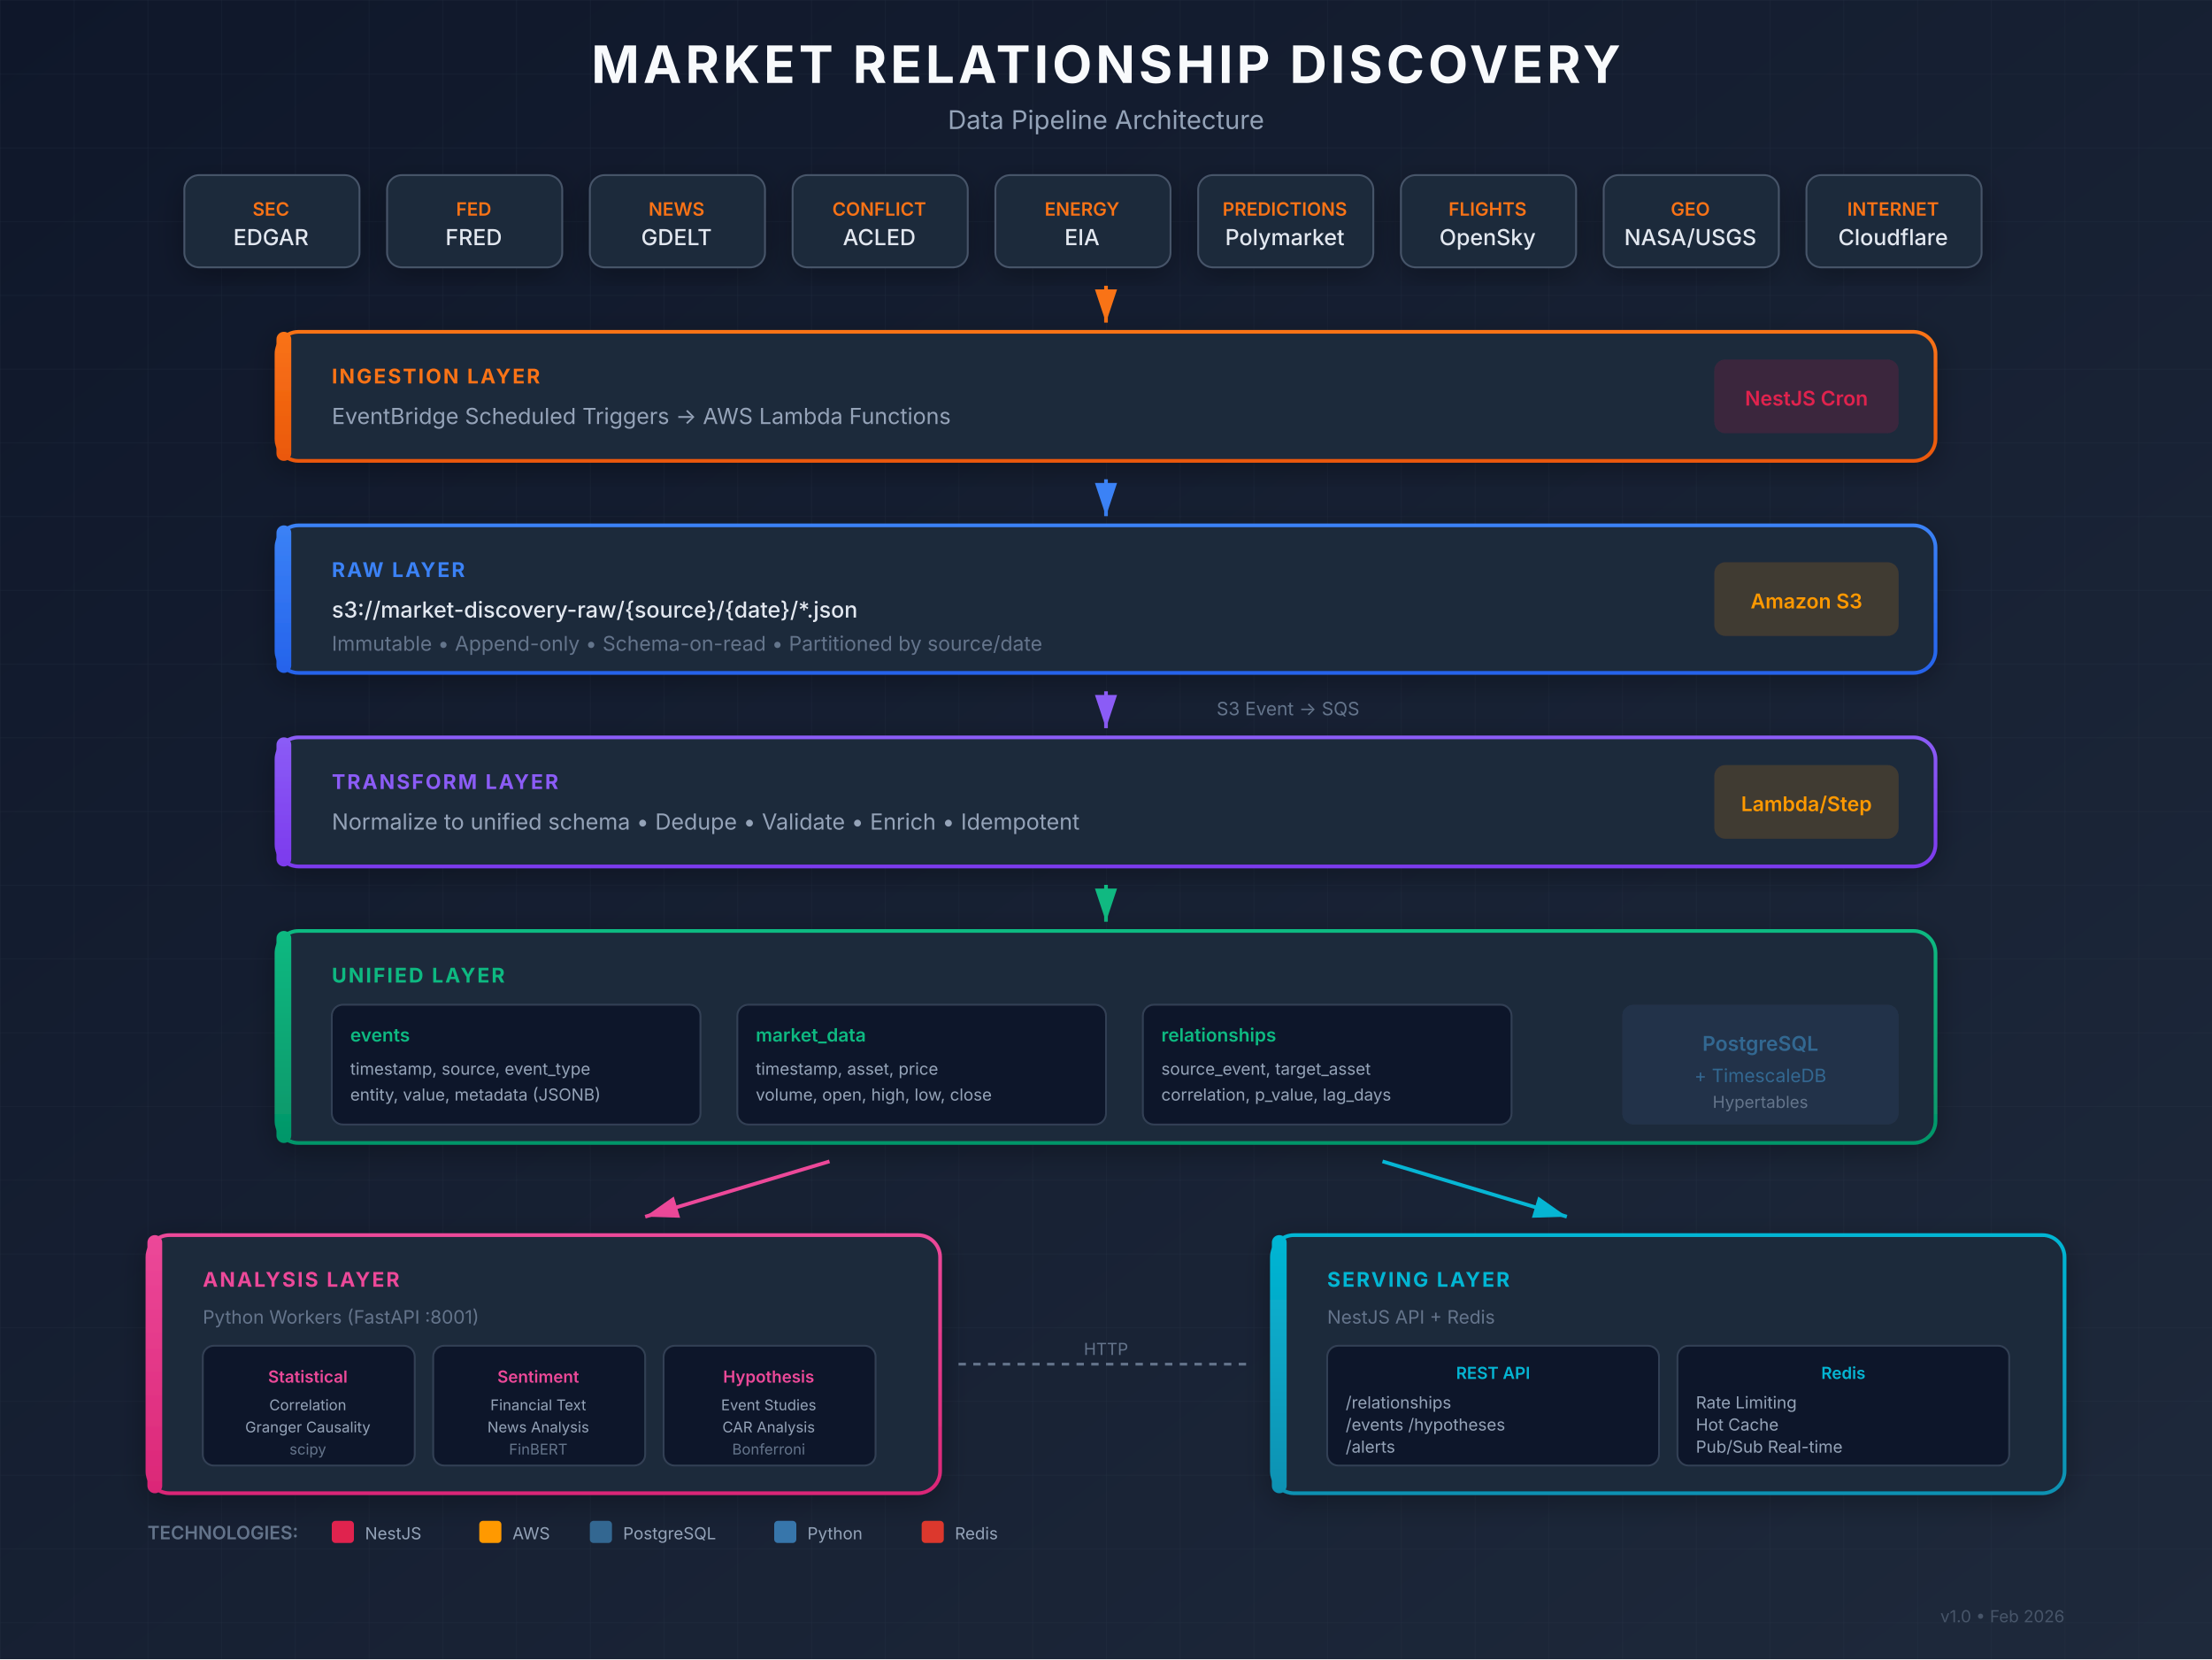
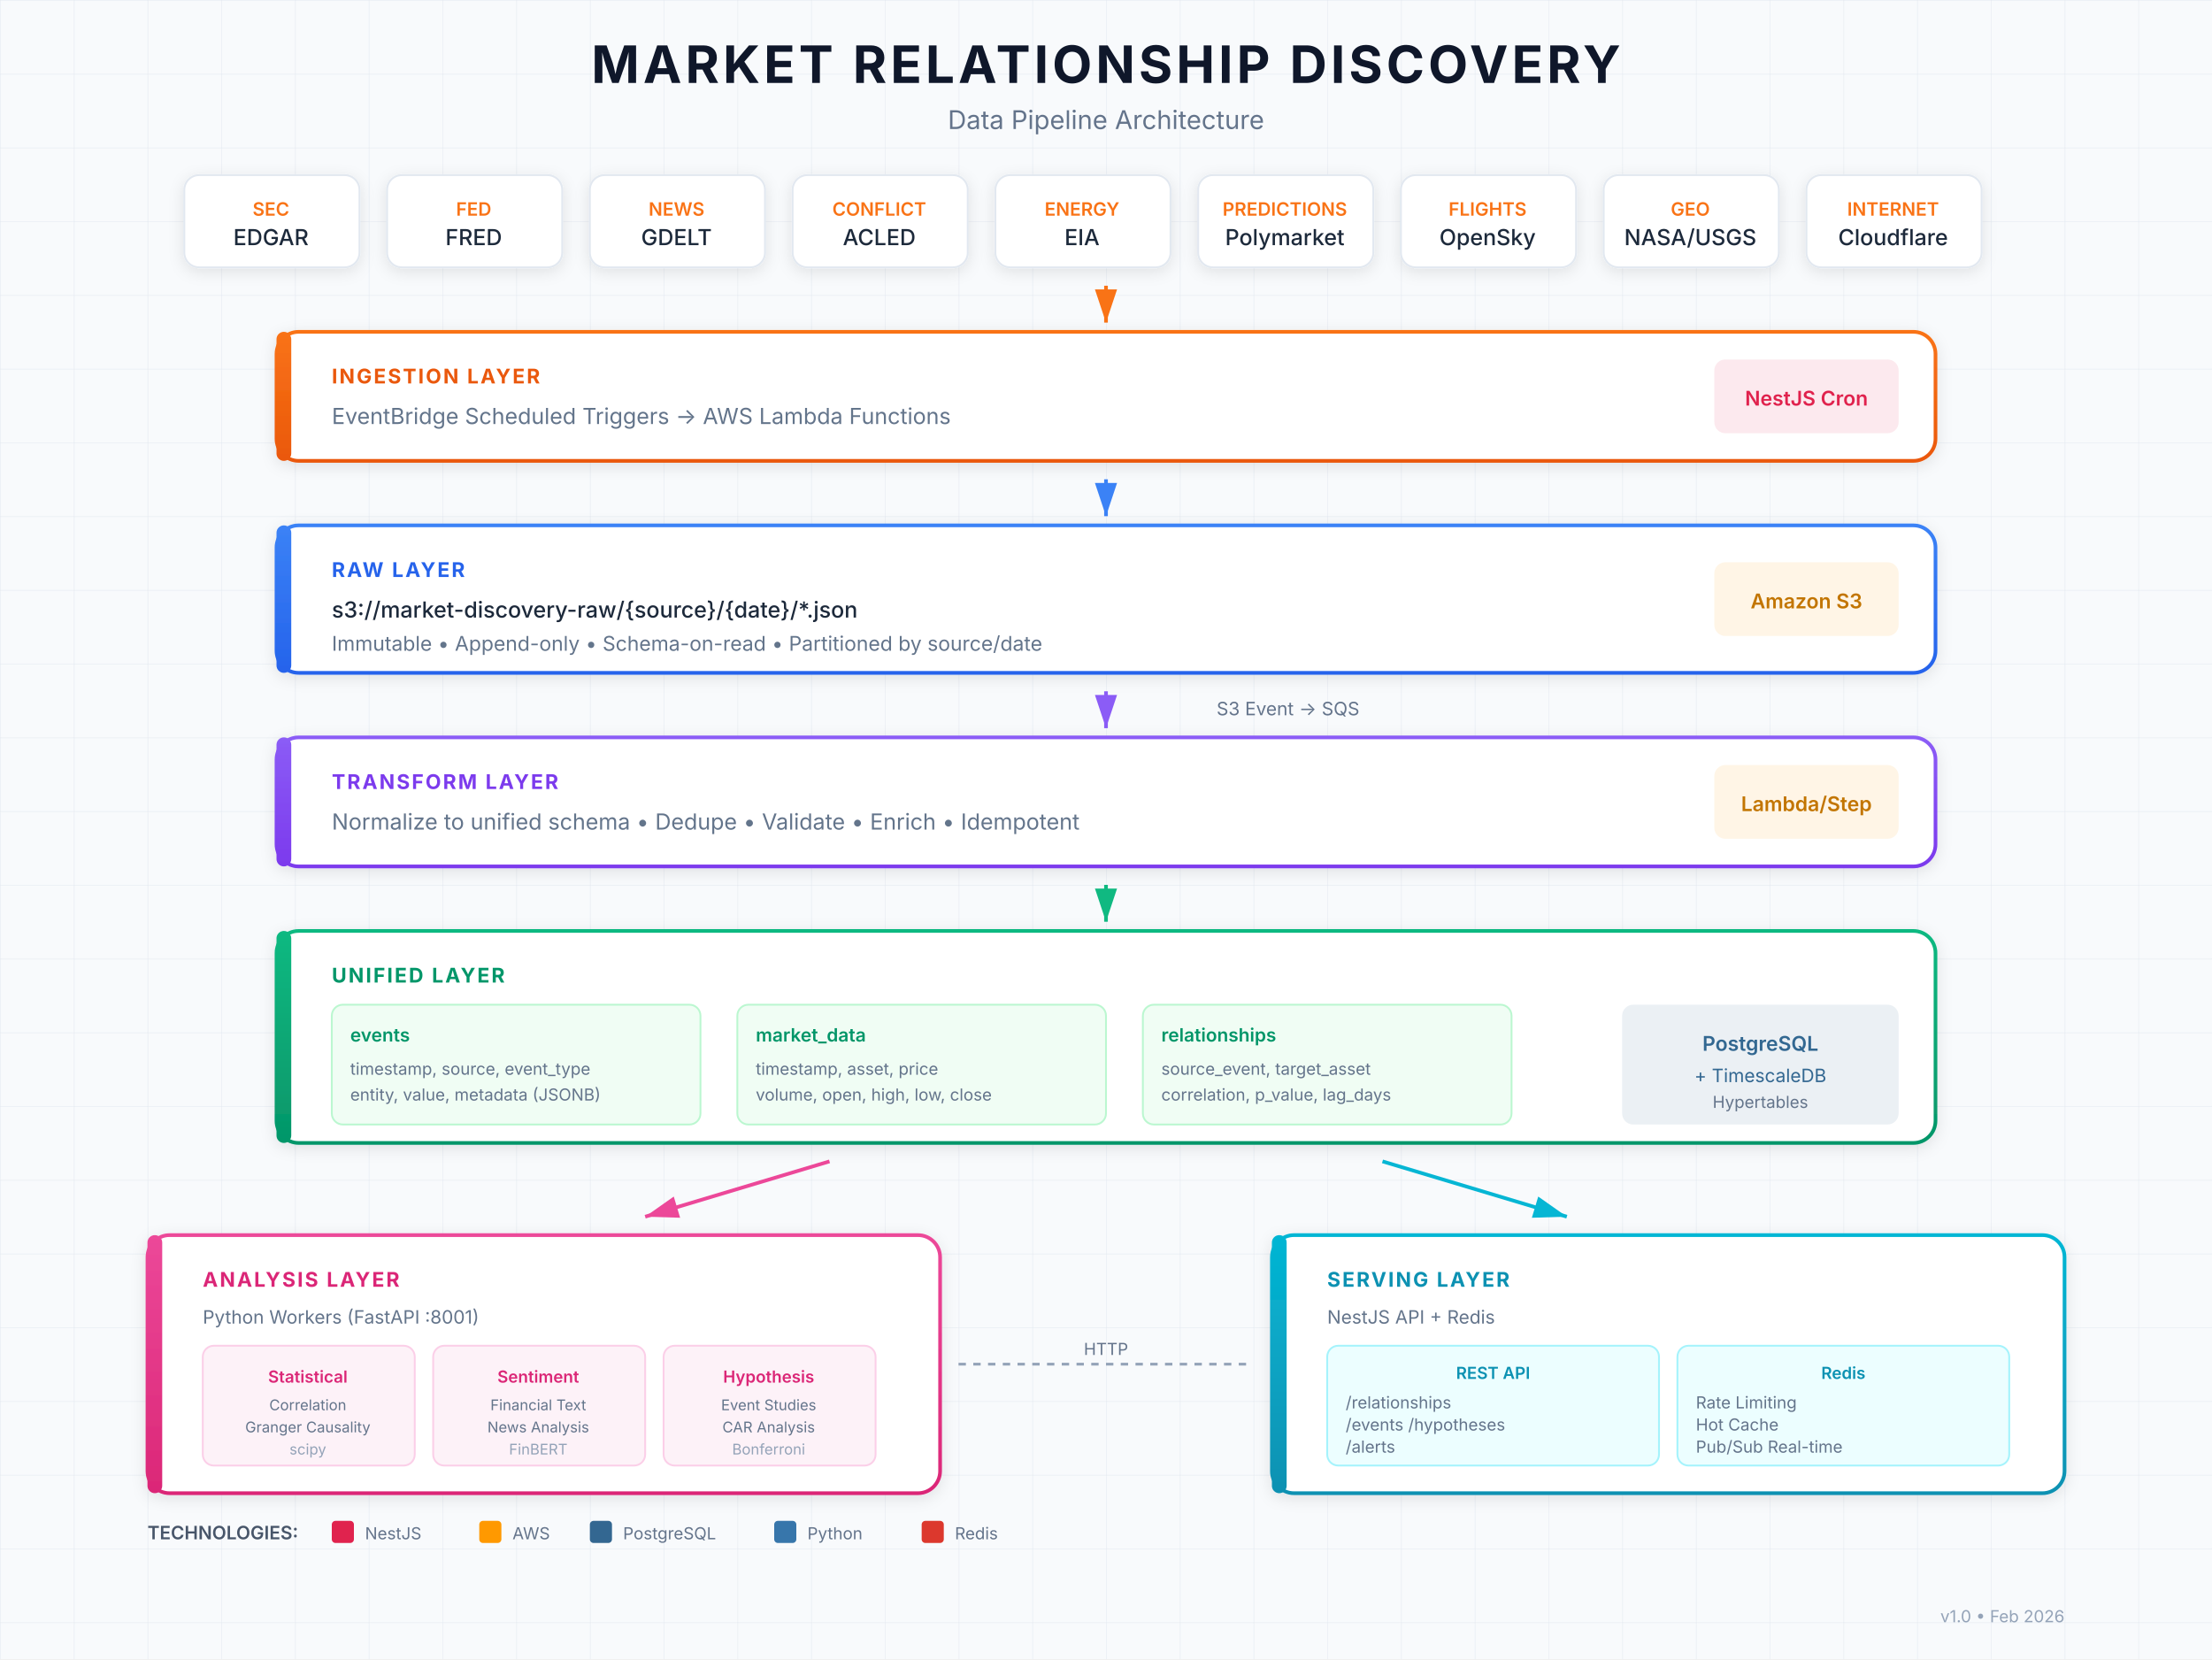
<svg xmlns="http://www.w3.org/2000/svg" viewBox="0 0 1200 900" font-family="Inter, -apple-system, BlinkMacSystemFont, 'Segoe UI', sans-serif">
  <defs>
-     <linearGradient id="bgGradient" x1="0%" y1="0%" x2="100%" y2="100%">
-       <stop offset="0%" style="stop-color:#0f172a" />
-       <stop offset="100%" style="stop-color:#1e293b" />
-     </linearGradient>
    <linearGradient id="ingestionGrad" x1="0%" y1="0%" x2="0%" y2="100%">
      <stop offset="0%" style="stop-color:#f97316" />
      <stop offset="100%" style="stop-color:#ea580c" />
    </linearGradient>
    <linearGradient id="storageGrad" x1="0%" y1="0%" x2="0%" y2="100%">
      <stop offset="0%" style="stop-color:#3b82f6" />
      <stop offset="100%" style="stop-color:#2563eb" />
    </linearGradient>
    <linearGradient id="transformGrad" x1="0%" y1="0%" x2="0%" y2="100%">
      <stop offset="0%" style="stop-color:#8b5cf6" />
      <stop offset="100%" style="stop-color:#7c3aed" />
    </linearGradient>
    <linearGradient id="dbGrad" x1="0%" y1="0%" x2="0%" y2="100%">
      <stop offset="0%" style="stop-color:#10b981" />
      <stop offset="100%" style="stop-color:#059669" />
    </linearGradient>
    <linearGradient id="analysisGrad" x1="0%" y1="0%" x2="0%" y2="100%">
      <stop offset="0%" style="stop-color:#ec4899" />
      <stop offset="100%" style="stop-color:#db2777" />
    </linearGradient>
    <linearGradient id="servingGrad" x1="0%" y1="0%" x2="0%" y2="100%">
      <stop offset="0%" style="stop-color:#06b6d4" />
      <stop offset="100%" style="stop-color:#0891b2" />
    </linearGradient>
    <filter id="shadow" x="-20%" y="-20%" width="140%" height="140%">
-       <feDropShadow dx="0" dy="4" stdDeviation="8" flood-color="#000" flood-opacity="0.3" />
+       <feDropShadow dx="0" dy="2" stdDeviation="4" flood-color="#000" flood-opacity="0.1" />
    </filter>
-     <filter id="glow" x="-50%" y="-50%" width="200%" height="200%">
-       <feGaussianBlur stdDeviation="3" result="coloredBlur" />
-       <feMerge>
-         <feMergeNode in="coloredBlur" />
-         <feMergeNode in="SourceGraphic" />
-       </feMerge>
-     </filter>
-   </defs>
-   <rect width="1200" height="900" fill="url(#bgGradient)" />
+   </defs>
+   <rect width="1200" height="900" fill="#f8fafc" />
  <pattern id="grid" width="40" height="40" patternUnits="userSpaceOnUse">
-     <path d="M 40 0 L 0 0 0 40" fill="none" stroke="#334155" stroke-width="0.5" opacity="0.3" />
+     <path d="M 40 0 L 0 0 0 40" fill="none" stroke="#e2e8f0" stroke-width="0.5" />
  </pattern>
  <rect width="1200" height="900" fill="url(#grid)" />
-   <text x="600" y="45" text-anchor="middle" fill="#f8fafc" font-size="28" font-weight="700" letter-spacing="2">MARKET RELATIONSHIP DISCOVERY</text>
-   <text x="600" y="70" text-anchor="middle" fill="#94a3b8" font-size="14" font-weight="400">Data Pipeline Architecture</text>
+   <text x="600" y="45" text-anchor="middle" fill="#0f172a" font-size="28" font-weight="700" letter-spacing="2">MARKET RELATIONSHIP DISCOVERY</text>
+   <text x="600" y="70" text-anchor="middle" fill="#64748b" font-size="14" font-weight="400">Data Pipeline Architecture</text>
  <g transform="translate(100, 95)">
    <g filter="url(#shadow)">
-       <rect x="0" y="0" width="95" height="50" rx="8" fill="#1e293b" stroke="#475569" stroke-width="1" />
+       <rect x="0" y="0" width="95" height="50" rx="8" fill="#ffffff" stroke="#e2e8f0" stroke-width="1" />
      <text x="47" y="22" text-anchor="middle" fill="#f97316" font-size="10" font-weight="600">SEC</text>
-       <text x="47" y="38" text-anchor="middle" fill="#e2e8f0" font-size="12" font-weight="500">EDGAR</text>
-     </g>
-     <g filter="url(#shadow)">
-       <rect x="110" y="0" width="95" height="50" rx="8" fill="#1e293b" stroke="#475569" stroke-width="1" />
+       <text x="47" y="38" text-anchor="middle" fill="#1e293b" font-size="12" font-weight="500">EDGAR</text>
+     </g>
+     <g filter="url(#shadow)">
+       <rect x="110" y="0" width="95" height="50" rx="8" fill="#ffffff" stroke="#e2e8f0" stroke-width="1" />
      <text x="157" y="22" text-anchor="middle" fill="#f97316" font-size="10" font-weight="600">FED</text>
-       <text x="157" y="38" text-anchor="middle" fill="#e2e8f0" font-size="12" font-weight="500">FRED</text>
-     </g>
-     <g filter="url(#shadow)">
-       <rect x="220" y="0" width="95" height="50" rx="8" fill="#1e293b" stroke="#475569" stroke-width="1" />
+       <text x="157" y="38" text-anchor="middle" fill="#1e293b" font-size="12" font-weight="500">FRED</text>
+     </g>
+     <g filter="url(#shadow)">
+       <rect x="220" y="0" width="95" height="50" rx="8" fill="#ffffff" stroke="#e2e8f0" stroke-width="1" />
      <text x="267" y="22" text-anchor="middle" fill="#f97316" font-size="10" font-weight="600">NEWS</text>
-       <text x="267" y="38" text-anchor="middle" fill="#e2e8f0" font-size="12" font-weight="500">GDELT</text>
-     </g>
-     <g filter="url(#shadow)">
-       <rect x="330" y="0" width="95" height="50" rx="8" fill="#1e293b" stroke="#475569" stroke-width="1" />
+       <text x="267" y="38" text-anchor="middle" fill="#1e293b" font-size="12" font-weight="500">GDELT</text>
+     </g>
+     <g filter="url(#shadow)">
+       <rect x="330" y="0" width="95" height="50" rx="8" fill="#ffffff" stroke="#e2e8f0" stroke-width="1" />
      <text x="377" y="22" text-anchor="middle" fill="#f97316" font-size="10" font-weight="600">CONFLICT</text>
-       <text x="377" y="38" text-anchor="middle" fill="#e2e8f0" font-size="12" font-weight="500">ACLED</text>
-     </g>
-     <g filter="url(#shadow)">
-       <rect x="440" y="0" width="95" height="50" rx="8" fill="#1e293b" stroke="#475569" stroke-width="1" />
+       <text x="377" y="38" text-anchor="middle" fill="#1e293b" font-size="12" font-weight="500">ACLED</text>
+     </g>
+     <g filter="url(#shadow)">
+       <rect x="440" y="0" width="95" height="50" rx="8" fill="#ffffff" stroke="#e2e8f0" stroke-width="1" />
      <text x="487" y="22" text-anchor="middle" fill="#f97316" font-size="10" font-weight="600">ENERGY</text>
-       <text x="487" y="38" text-anchor="middle" fill="#e2e8f0" font-size="12" font-weight="500">EIA</text>
-     </g>
-     <g filter="url(#shadow)">
-       <rect x="550" y="0" width="95" height="50" rx="8" fill="#1e293b" stroke="#475569" stroke-width="1" />
+       <text x="487" y="38" text-anchor="middle" fill="#1e293b" font-size="12" font-weight="500">EIA</text>
+     </g>
+     <g filter="url(#shadow)">
+       <rect x="550" y="0" width="95" height="50" rx="8" fill="#ffffff" stroke="#e2e8f0" stroke-width="1" />
      <text x="597" y="22" text-anchor="middle" fill="#f97316" font-size="10" font-weight="600">PREDICTIONS</text>
-       <text x="597" y="38" text-anchor="middle" fill="#e2e8f0" font-size="12" font-weight="500">Polymarket</text>
-     </g>
-     <g filter="url(#shadow)">
-       <rect x="660" y="0" width="95" height="50" rx="8" fill="#1e293b" stroke="#475569" stroke-width="1" />
+       <text x="597" y="38" text-anchor="middle" fill="#1e293b" font-size="12" font-weight="500">Polymarket</text>
+     </g>
+     <g filter="url(#shadow)">
+       <rect x="660" y="0" width="95" height="50" rx="8" fill="#ffffff" stroke="#e2e8f0" stroke-width="1" />
      <text x="707" y="22" text-anchor="middle" fill="#f97316" font-size="10" font-weight="600">FLIGHTS</text>
-       <text x="707" y="38" text-anchor="middle" fill="#e2e8f0" font-size="12" font-weight="500">OpenSky</text>
-     </g>
-     <g filter="url(#shadow)">
-       <rect x="770" y="0" width="95" height="50" rx="8" fill="#1e293b" stroke="#475569" stroke-width="1" />
+       <text x="707" y="38" text-anchor="middle" fill="#1e293b" font-size="12" font-weight="500">OpenSky</text>
+     </g>
+     <g filter="url(#shadow)">
+       <rect x="770" y="0" width="95" height="50" rx="8" fill="#ffffff" stroke="#e2e8f0" stroke-width="1" />
      <text x="817" y="22" text-anchor="middle" fill="#f97316" font-size="10" font-weight="600">GEO</text>
-       <text x="817" y="38" text-anchor="middle" fill="#e2e8f0" font-size="12" font-weight="500">NASA/USGS</text>
-     </g>
-     <g filter="url(#shadow)">
-       <rect x="880" y="0" width="95" height="50" rx="8" fill="#1e293b" stroke="#475569" stroke-width="1" />
+       <text x="817" y="38" text-anchor="middle" fill="#1e293b" font-size="12" font-weight="500">NASA/USGS</text>
+     </g>
+     <g filter="url(#shadow)">
+       <rect x="880" y="0" width="95" height="50" rx="8" fill="#ffffff" stroke="#e2e8f0" stroke-width="1" />
      <text x="927" y="22" text-anchor="middle" fill="#f97316" font-size="10" font-weight="600">INTERNET</text>
-       <text x="927" y="38" text-anchor="middle" fill="#e2e8f0" font-size="12" font-weight="500">Cloudflare</text>
+       <text x="927" y="38" text-anchor="middle" fill="#1e293b" font-size="12" font-weight="500">Cloudflare</text>
    </g>
  </g>
  <path d="M 600 155 L 600 175" stroke="#f97316" stroke-width="2" marker-end="url(#arrowOrange)" />
  <defs>
    <marker id="arrowOrange" markerWidth="10" markerHeight="10" refX="9" refY="3" orient="auto" markerUnits="strokeWidth">
      <path d="M0,0 L0,6 L9,3 z" fill="#f97316" />
    </marker>
  </defs>
  <g transform="translate(150, 180)" filter="url(#shadow)">
-     <rect width="900" height="70" rx="12" fill="#1e293b" stroke="url(#ingestionGrad)" stroke-width="2" />
+     <rect width="900" height="70" rx="12" fill="#ffffff" stroke="url(#ingestionGrad)" stroke-width="2" />
    <rect x="0" y="0" width="8" height="70" rx="4" fill="url(#ingestionGrad)" />
-     <text x="30" y="28" fill="#f97316" font-size="11" font-weight="700" letter-spacing="1">INGESTION LAYER</text>
-     <text x="30" y="50" fill="#94a3b8" font-size="12">EventBridge Scheduled Triggers → AWS Lambda Functions</text>
+     <text x="30" y="28" fill="#ea580c" font-size="11" font-weight="700" letter-spacing="1">INGESTION LAYER</text>
+     <text x="30" y="50" fill="#64748b" font-size="12">EventBridge Scheduled Triggers → AWS Lambda Functions</text>
    <g transform="translate(780, 15)">
-       <rect width="100" height="40" rx="6" fill="#e0234e" opacity="0.15" />
+       <rect width="100" height="40" rx="6" fill="#e0234e" opacity="0.1" />
      <text x="50" y="25" text-anchor="middle" fill="#e0234e" font-size="11" font-weight="600">NestJS Cron</text>
    </g>
  </g>
  <path d="M 600 260 L 600 280" stroke="#3b82f6" stroke-width="2" marker-end="url(#arrowBlue)" />
  <defs>
    <marker id="arrowBlue" markerWidth="10" markerHeight="10" refX="9" refY="3" orient="auto">
      <path d="M0,0 L0,6 L9,3 z" fill="#3b82f6" />
    </marker>
  </defs>
  <g transform="translate(150, 285)" filter="url(#shadow)">
-     <rect width="900" height="80" rx="12" fill="#1e293b" stroke="url(#storageGrad)" stroke-width="2" />
+     <rect width="900" height="80" rx="12" fill="#ffffff" stroke="url(#storageGrad)" stroke-width="2" />
    <rect x="0" y="0" width="8" height="80" rx="4" fill="url(#storageGrad)" />
-     <text x="30" y="28" fill="#3b82f6" font-size="11" font-weight="700" letter-spacing="1">RAW LAYER</text>
-     <text x="30" y="50" fill="#e2e8f0" font-size="12" font-weight="500">s3://market-discovery-raw/{source}/{date}/*.json</text>
+     <text x="30" y="28" fill="#2563eb" font-size="11" font-weight="700" letter-spacing="1">RAW LAYER</text>
+     <text x="30" y="50" fill="#1e293b" font-size="12" font-weight="500">s3://market-discovery-raw/{source}/{date}/*.json</text>
    <text x="30" y="68" fill="#64748b" font-size="11">Immutable • Append-only • Schema-on-read • Partitioned by source/date</text>
    <g transform="translate(780, 20)">
-       <rect width="100" height="40" rx="6" fill="#ff9900" opacity="0.15" />
-       <text x="50" y="25" text-anchor="middle" fill="#ff9900" font-size="11" font-weight="600">Amazon S3</text>
+       <rect width="100" height="40" rx="6" fill="#ff9900" opacity="0.1" />
+       <text x="50" y="25" text-anchor="middle" fill="#c27400" font-size="11" font-weight="600">Amazon S3</text>
    </g>
  </g>
  <path d="M 600 375 L 600 395" stroke="#8b5cf6" stroke-width="2" marker-end="url(#arrowPurple)" />
  <text x="660" y="388" fill="#64748b" font-size="10">S3 Event → SQS</text>
  <defs>
    <marker id="arrowPurple" markerWidth="10" markerHeight="10" refX="9" refY="3" orient="auto">
      <path d="M0,0 L0,6 L9,3 z" fill="#8b5cf6" />
    </marker>
  </defs>
  <g transform="translate(150, 400)" filter="url(#shadow)">
-     <rect width="900" height="70" rx="12" fill="#1e293b" stroke="url(#transformGrad)" stroke-width="2" />
+     <rect width="900" height="70" rx="12" fill="#ffffff" stroke="url(#transformGrad)" stroke-width="2" />
    <rect x="0" y="0" width="8" height="70" rx="4" fill="url(#transformGrad)" />
-     <text x="30" y="28" fill="#8b5cf6" font-size="11" font-weight="700" letter-spacing="1">TRANSFORM LAYER</text>
-     <text x="30" y="50" fill="#94a3b8" font-size="12">Normalize to unified schema • Dedupe • Validate • Enrich • Idempotent</text>
+     <text x="30" y="28" fill="#7c3aed" font-size="11" font-weight="700" letter-spacing="1">TRANSFORM LAYER</text>
+     <text x="30" y="50" fill="#64748b" font-size="12">Normalize to unified schema • Dedupe • Validate • Enrich • Idempotent</text>
    <g transform="translate(780, 15)">
-       <rect width="100" height="40" rx="6" fill="#ff9900" opacity="0.15" />
-       <text x="50" y="25" text-anchor="middle" fill="#ff9900" font-size="11" font-weight="600">Lambda/Step</text>
+       <rect width="100" height="40" rx="6" fill="#ff9900" opacity="0.1" />
+       <text x="50" y="25" text-anchor="middle" fill="#c27400" font-size="11" font-weight="600">Lambda/Step</text>
    </g>
  </g>
  <path d="M 600 480 L 600 500" stroke="#10b981" stroke-width="2" marker-end="url(#arrowGreen)" />
  <defs>
    <marker id="arrowGreen" markerWidth="10" markerHeight="10" refX="9" refY="3" orient="auto">
      <path d="M0,0 L0,6 L9,3 z" fill="#10b981" />
    </marker>
  </defs>
  <g transform="translate(150, 505)" filter="url(#shadow)">
-     <rect width="900" height="115" rx="12" fill="#1e293b" stroke="url(#dbGrad)" stroke-width="2" />
+     <rect width="900" height="115" rx="12" fill="#ffffff" stroke="url(#dbGrad)" stroke-width="2" />
    <rect x="0" y="0" width="8" height="115" rx="4" fill="url(#dbGrad)" />
-     <text x="30" y="28" fill="#10b981" font-size="11" font-weight="700" letter-spacing="1">UNIFIED LAYER</text>
+     <text x="30" y="28" fill="#059669" font-size="11" font-weight="700" letter-spacing="1">UNIFIED LAYER</text>
    <g transform="translate(30, 40)">
-       <rect width="200" height="65" rx="6" fill="#0f172a" stroke="#334155" />
-       <text x="10" y="20" fill="#10b981" font-size="10" font-weight="600">events</text>
-       <text x="10" y="38" fill="#94a3b8" font-size="9">timestamp, source, event_type</text>
-       <text x="10" y="52" fill="#94a3b8" font-size="9">entity, value, metadata (JSONB)</text>
+       <rect width="200" height="65" rx="6" fill="#f0fdf4" stroke="#bbf7d0" />
+       <text x="10" y="20" fill="#059669" font-size="10" font-weight="600">events</text>
+       <text x="10" y="38" fill="#64748b" font-size="9">timestamp, source, event_type</text>
+       <text x="10" y="52" fill="#64748b" font-size="9">entity, value, metadata (JSONB)</text>
    </g>
    <g transform="translate(250, 40)">
-       <rect width="200" height="65" rx="6" fill="#0f172a" stroke="#334155" />
-       <text x="10" y="20" fill="#10b981" font-size="10" font-weight="600">market_data</text>
-       <text x="10" y="38" fill="#94a3b8" font-size="9">timestamp, asset, price</text>
-       <text x="10" y="52" fill="#94a3b8" font-size="9">volume, open, high, low, close</text>
+       <rect width="200" height="65" rx="6" fill="#f0fdf4" stroke="#bbf7d0" />
+       <text x="10" y="20" fill="#059669" font-size="10" font-weight="600">market_data</text>
+       <text x="10" y="38" fill="#64748b" font-size="9">timestamp, asset, price</text>
+       <text x="10" y="52" fill="#64748b" font-size="9">volume, open, high, low, close</text>
    </g>
    <g transform="translate(470, 40)">
-       <rect width="200" height="65" rx="6" fill="#0f172a" stroke="#334155" />
-       <text x="10" y="20" fill="#10b981" font-size="10" font-weight="600">relationships</text>
-       <text x="10" y="38" fill="#94a3b8" font-size="9">source_event, target_asset</text>
-       <text x="10" y="52" fill="#94a3b8" font-size="9">correlation, p_value, lag_days</text>
+       <rect width="200" height="65" rx="6" fill="#f0fdf4" stroke="#bbf7d0" />
+       <text x="10" y="20" fill="#059669" font-size="10" font-weight="600">relationships</text>
+       <text x="10" y="38" fill="#64748b" font-size="9">source_event, target_asset</text>
+       <text x="10" y="52" fill="#64748b" font-size="9">correlation, p_value, lag_days</text>
    </g>
    <g transform="translate(730, 40)">
-       <rect width="150" height="65" rx="6" fill="#336791" opacity="0.15" />
+       <rect width="150" height="65" rx="6" fill="#336791" opacity="0.1" />
      <text x="75" y="25" text-anchor="middle" fill="#336791" font-size="11" font-weight="600">PostgreSQL</text>
      <text x="75" y="42" text-anchor="middle" fill="#336791" font-size="10">+ TimescaleDB</text>
      <text x="75" y="56" text-anchor="middle" fill="#64748b" font-size="9">Hypertables</text>
    </g>
  </g>
  <path d="M 450 630 L 350 660" stroke="#ec4899" stroke-width="2" marker-end="url(#arrowPink)" />
  <path d="M 750 630 L 850 660" stroke="#06b6d4" stroke-width="2" marker-end="url(#arrowCyan)" />
  <defs>
    <marker id="arrowPink" markerWidth="10" markerHeight="10" refX="9" refY="3" orient="auto">
      <path d="M0,0 L0,6 L9,3 z" fill="#ec4899" />
    </marker>
    <marker id="arrowCyan" markerWidth="10" markerHeight="10" refX="9" refY="3" orient="auto">
      <path d="M0,0 L0,6 L9,3 z" fill="#06b6d4" />
    </marker>
  </defs>
  <g transform="translate(80, 670)" filter="url(#shadow)">
-     <rect width="430" height="140" rx="12" fill="#1e293b" stroke="url(#analysisGrad)" stroke-width="2" />
+     <rect width="430" height="140" rx="12" fill="#ffffff" stroke="url(#analysisGrad)" stroke-width="2" />
    <rect x="0" y="0" width="8" height="140" rx="4" fill="url(#analysisGrad)" />
-     <text x="30" y="28" fill="#ec4899" font-size="11" font-weight="700" letter-spacing="1">ANALYSIS LAYER</text>
+     <text x="30" y="28" fill="#db2777" font-size="11" font-weight="700" letter-spacing="1">ANALYSIS LAYER</text>
    <text x="30" y="48" fill="#64748b" font-size="10">Python Workers (FastAPI :8001)</text>
    <g transform="translate(30, 60)">
-       <rect width="115" height="65" rx="6" fill="#0f172a" stroke="#334155" />
-       <text x="57" y="20" text-anchor="middle" fill="#ec4899" font-size="9" font-weight="600">Statistical</text>
-       <text x="57" y="35" text-anchor="middle" fill="#94a3b8" font-size="8">Correlation</text>
-       <text x="57" y="47" text-anchor="middle" fill="#94a3b8" font-size="8">Granger Causality</text>
-       <text x="57" y="59" text-anchor="middle" fill="#64748b" font-size="8">scipy</text>
+       <rect width="115" height="65" rx="6" fill="#fdf2f8" stroke="#fbcfe8" />
+       <text x="57" y="20" text-anchor="middle" fill="#db2777" font-size="9" font-weight="600">Statistical</text>
+       <text x="57" y="35" text-anchor="middle" fill="#64748b" font-size="8">Correlation</text>
+       <text x="57" y="47" text-anchor="middle" fill="#64748b" font-size="8">Granger Causality</text>
+       <text x="57" y="59" text-anchor="middle" fill="#94a3b8" font-size="8">scipy</text>
    </g>
    <g transform="translate(155, 60)">
-       <rect width="115" height="65" rx="6" fill="#0f172a" stroke="#334155" />
-       <text x="57" y="20" text-anchor="middle" fill="#ec4899" font-size="9" font-weight="600">Sentiment</text>
-       <text x="57" y="35" text-anchor="middle" fill="#94a3b8" font-size="8">Financial Text</text>
-       <text x="57" y="47" text-anchor="middle" fill="#94a3b8" font-size="8">News Analysis</text>
-       <text x="57" y="59" text-anchor="middle" fill="#64748b" font-size="8">FinBERT</text>
+       <rect width="115" height="65" rx="6" fill="#fdf2f8" stroke="#fbcfe8" />
+       <text x="57" y="20" text-anchor="middle" fill="#db2777" font-size="9" font-weight="600">Sentiment</text>
+       <text x="57" y="35" text-anchor="middle" fill="#64748b" font-size="8">Financial Text</text>
+       <text x="57" y="47" text-anchor="middle" fill="#64748b" font-size="8">News Analysis</text>
+       <text x="57" y="59" text-anchor="middle" fill="#94a3b8" font-size="8">FinBERT</text>
    </g>
    <g transform="translate(280, 60)">
-       <rect width="115" height="65" rx="6" fill="#0f172a" stroke="#334155" />
-       <text x="57" y="20" text-anchor="middle" fill="#ec4899" font-size="9" font-weight="600">Hypothesis</text>
-       <text x="57" y="35" text-anchor="middle" fill="#94a3b8" font-size="8">Event Studies</text>
-       <text x="57" y="47" text-anchor="middle" fill="#94a3b8" font-size="8">CAR Analysis</text>
-       <text x="57" y="59" text-anchor="middle" fill="#64748b" font-size="8">Bonferroni</text>
+       <rect width="115" height="65" rx="6" fill="#fdf2f8" stroke="#fbcfe8" />
+       <text x="57" y="20" text-anchor="middle" fill="#db2777" font-size="9" font-weight="600">Hypothesis</text>
+       <text x="57" y="35" text-anchor="middle" fill="#64748b" font-size="8">Event Studies</text>
+       <text x="57" y="47" text-anchor="middle" fill="#64748b" font-size="8">CAR Analysis</text>
+       <text x="57" y="59" text-anchor="middle" fill="#94a3b8" font-size="8">Bonferroni</text>
    </g>
  </g>
  <g transform="translate(690, 670)" filter="url(#shadow)">
-     <rect width="430" height="140" rx="12" fill="#1e293b" stroke="url(#servingGrad)" stroke-width="2" />
+     <rect width="430" height="140" rx="12" fill="#ffffff" stroke="url(#servingGrad)" stroke-width="2" />
    <rect x="0" y="0" width="8" height="140" rx="4" fill="url(#servingGrad)" />
-     <text x="30" y="28" fill="#06b6d4" font-size="11" font-weight="700" letter-spacing="1">SERVING LAYER</text>
+     <text x="30" y="28" fill="#0891b2" font-size="11" font-weight="700" letter-spacing="1">SERVING LAYER</text>
    <text x="30" y="48" fill="#64748b" font-size="10">NestJS API + Redis</text>
    <g transform="translate(30, 60)">
-       <rect width="180" height="65" rx="6" fill="#0f172a" stroke="#334155" />
-       <text x="90" y="18" text-anchor="middle" fill="#06b6d4" font-size="9" font-weight="600">REST API</text>
-       <text x="10" y="34" fill="#94a3b8" font-size="9">/relationships</text>
-       <text x="10" y="46" fill="#94a3b8" font-size="9">/events /hypotheses</text>
-       <text x="10" y="58" fill="#94a3b8" font-size="9">/alerts</text>
+       <rect width="180" height="65" rx="6" fill="#ecfeff" stroke="#a5f3fc" />
+       <text x="90" y="18" text-anchor="middle" fill="#0891b2" font-size="9" font-weight="600">REST API</text>
+       <text x="10" y="34" fill="#64748b" font-size="9">/relationships</text>
+       <text x="10" y="46" fill="#64748b" font-size="9">/events /hypotheses</text>
+       <text x="10" y="58" fill="#64748b" font-size="9">/alerts</text>
    </g>
    <g transform="translate(220, 60)">
-       <rect width="180" height="65" rx="6" fill="#0f172a" stroke="#334155" />
-       <text x="90" y="18" text-anchor="middle" fill="#06b6d4" font-size="9" font-weight="600">Redis</text>
-       <text x="10" y="34" fill="#94a3b8" font-size="9">Rate Limiting</text>
-       <text x="10" y="46" fill="#94a3b8" font-size="9">Hot Cache</text>
-       <text x="10" y="58" fill="#94a3b8" font-size="9">Pub/Sub Real-time</text>
-     </g>
-   </g>
-   <path d="M 520 740 L 680 740" stroke="#64748b" stroke-width="1.5" stroke-dasharray="4,4" />
+       <rect width="180" height="65" rx="6" fill="#ecfeff" stroke="#a5f3fc" />
+       <text x="90" y="18" text-anchor="middle" fill="#0891b2" font-size="9" font-weight="600">Redis</text>
+       <text x="10" y="34" fill="#64748b" font-size="9">Rate Limiting</text>
+       <text x="10" y="46" fill="#64748b" font-size="9">Hot Cache</text>
+       <text x="10" y="58" fill="#64748b" font-size="9">Pub/Sub Real-time</text>
+     </g>
+   </g>
+   <path d="M 520 740 L 680 740" stroke="#94a3b8" stroke-width="1.5" stroke-dasharray="4,4" />
  <text x="600" y="735" text-anchor="middle" fill="#64748b" font-size="9">HTTP</text>
  <g transform="translate(80, 835)">
-     <text x="0" y="0" fill="#64748b" font-size="10" font-weight="600">TECHNOLOGIES:</text>
+     <text x="0" y="0" fill="#475569" font-size="10" font-weight="600">TECHNOLOGIES:</text>
    <g transform="translate(100, -10)">
      <rect width="12" height="12" rx="2" fill="#e0234e" />
-       <text x="18" y="10" fill="#94a3b8" font-size="9">NestJS</text>
+       <text x="18" y="10" fill="#64748b" font-size="9">NestJS</text>
    </g>
    <g transform="translate(180, -10)">
      <rect width="12" height="12" rx="2" fill="#ff9900" />
-       <text x="18" y="10" fill="#94a3b8" font-size="9">AWS</text>
+       <text x="18" y="10" fill="#64748b" font-size="9">AWS</text>
    </g>
    <g transform="translate(240, -10)">
      <rect width="12" height="12" rx="2" fill="#336791" />
-       <text x="18" y="10" fill="#94a3b8" font-size="9">PostgreSQL</text>
+       <text x="18" y="10" fill="#64748b" font-size="9">PostgreSQL</text>
    </g>
    <g transform="translate(340, -10)">
      <rect width="12" height="12" rx="2" fill="#3776ab" />
-       <text x="18" y="10" fill="#94a3b8" font-size="9">Python</text>
+       <text x="18" y="10" fill="#64748b" font-size="9">Python</text>
    </g>
    <g transform="translate(420, -10)">
      <rect width="12" height="12" rx="2" fill="#dc382d" />
-       <text x="18" y="10" fill="#94a3b8" font-size="9">Redis</text>
-     </g>
-   </g>
-   <text x="1120" y="880" text-anchor="end" fill="#475569" font-size="9">v1.0 • Feb 2026</text>
+       <text x="18" y="10" fill="#64748b" font-size="9">Redis</text>
+     </g>
+   </g>
+   <text x="1120" y="880" text-anchor="end" fill="#94a3b8" font-size="9">v1.0 • Feb 2026</text>
</svg>
